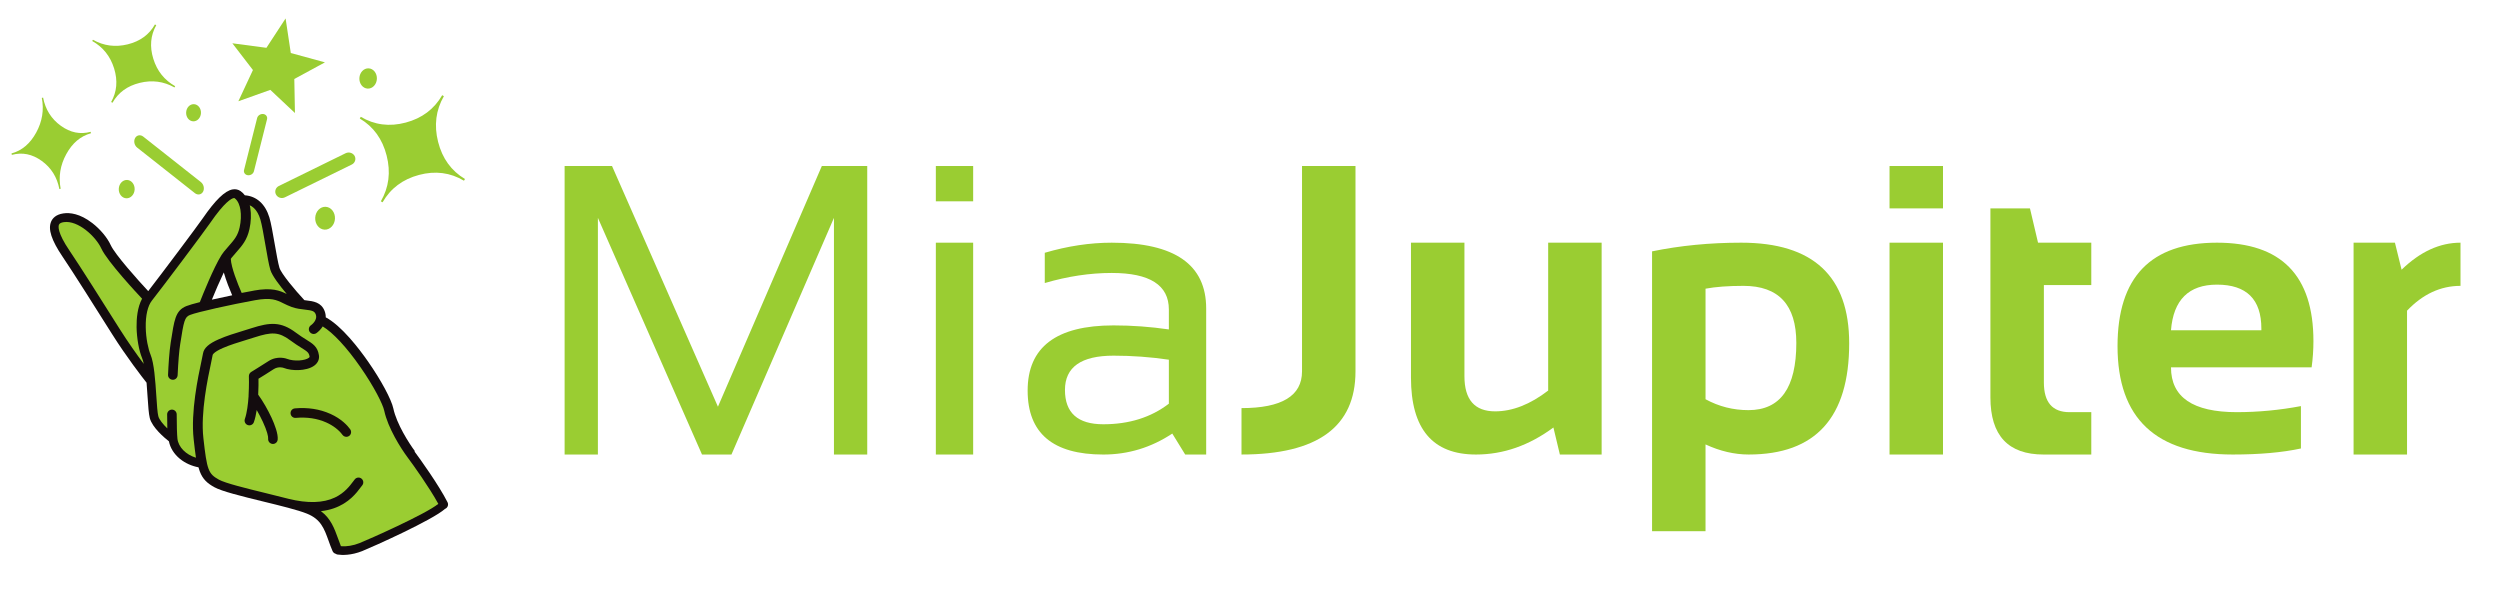
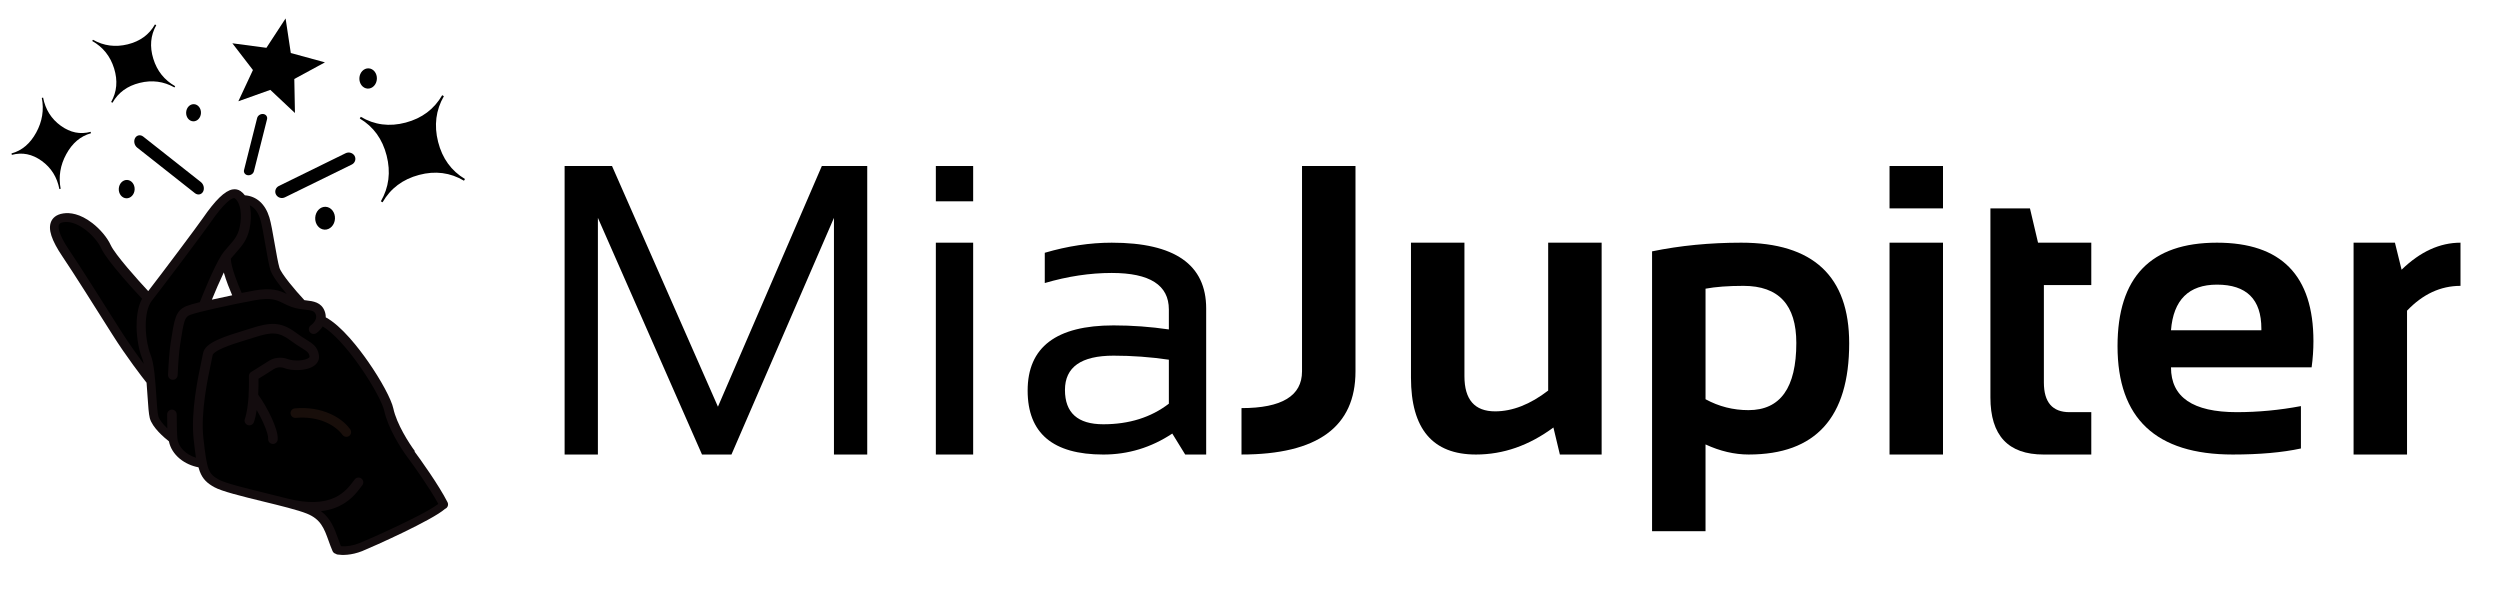
<svg xmlns="http://www.w3.org/2000/svg" version="1.1" x="0px" y="0px" width="261.334px" height="62px" viewBox="0 0 261.334 62" enable-background="new 0 0 261.334 62" xml:space="preserve">
  <g id="Layer_1">
</g>
  <g id="Layer_2">
</g>
  <g id="Layer_3">
    <rect x="-996.145" y="-224.39" display="none" fill-rule="evenodd" clip-rule="evenodd" fill="#0F172A" width="2253.007" height="512" />
    <g>
      <g>
-         <path fill="#9ACD32" d="M59.021,47.513V17.354h4.956l11.072,25.16l10.861-25.16h4.745v30.158h-3.479V22.774L76.462,47.513h-3.079     L62.5,22.774v24.738H59.021z" />
-         <path fill="#9ACD32" d="M101.728,17.354v3.69h-3.901v-3.69H101.728z M101.728,25.368v22.145h-3.901V25.368H101.728z" />
-         <path fill="#9ACD32" d="M107.423,40.827c0-4.541,2.994-6.812,8.984-6.812c1.926,0,3.852,0.141,5.778,0.422V32.35     c0-2.545-1.989-3.817-5.969-3.817c-2.277,0-4.611,0.352-7.002,1.054v-3.163c2.391-0.703,4.725-1.055,7.002-1.055     c6.581,0,9.87,2.292,9.87,6.876v15.269h-2.193l-1.35-2.192c-2.207,1.462-4.611,2.192-7.213,2.192     C110.059,47.513,107.423,45.285,107.423,40.827z M116.407,37.179c-3.389,0-5.083,1.195-5.083,3.586     c0,2.39,1.336,3.585,4.007,3.585c2.7,0,4.984-0.717,6.854-2.151v-4.598C120.259,37.319,118.333,37.179,116.407,37.179z" />
-         <path fill="#9ACD32" d="M141.694,17.354v21.47c0,5.793-3.973,8.688-11.916,8.688v-4.851c4.218,0,6.327-1.279,6.327-3.838v-21.47     H141.694z" />
-         <path fill="#9ACD32" d="M167.425,25.368v22.145h-4.366l-0.675-2.825c-2.545,1.884-5.244,2.825-8.099,2.825     c-4.527,0-6.791-2.678-6.791-8.035V25.368h5.589V39.33c0,2.446,1.068,3.67,3.206,3.67c1.813,0,3.662-0.724,5.547-2.173V25.368     H167.425z" />
-         <path fill="#9ACD32" d="M172.697,26.275c2.938-0.604,6.046-0.907,9.321-0.907c7.522,0,11.284,3.509,11.284,10.524     c0,7.747-3.501,11.62-10.503,11.62c-1.491,0-2.995-0.351-4.514-1.054v9.068h-5.589V26.275z M178.286,41.734     c1.392,0.76,2.89,1.139,4.492,1.139c3.332,0,4.998-2.341,4.998-7.022c0-3.979-1.842-5.969-5.525-5.969     c-1.589,0-2.91,0.099-3.965,0.295V41.734z" />
-         <path fill="#9ACD32" d="M203.109,17.354v4.429h-5.589v-4.429H203.109z M203.109,25.368v22.145h-5.589V25.368H203.109z" />
-         <path fill="#9ACD32" d="M208.065,21.783h4.134l0.844,3.585h5.567v4.429h-4.956v10.188c0,2.066,0.893,3.1,2.679,3.1h2.277v4.429     h-4.977c-3.712,0-5.568-1.989-5.568-5.968V21.783z" />
-         <path fill="#9ACD32" d="M231.75,25.368c6.721,0,10.081,3.431,10.081,10.292c0,0.914-0.063,1.828-0.189,2.742h-14.7     c0,3.121,2.292,4.682,6.876,4.682c2.235,0,4.471-0.211,6.706-0.633v4.43c-1.954,0.422-4.331,0.632-7.128,0.632     c-8.029,0-12.043-3.774-12.043-11.325C221.353,28.975,224.818,25.368,231.75,25.368z M226.941,34.521h9.448v-0.169     c0-3.064-1.547-4.598-4.64-4.598C228.798,29.755,227.194,31.345,226.941,34.521z" />
-         <path fill="#9ACD32" d="M246.028,47.513V25.368h4.323l0.696,2.826c1.94-1.884,3.993-2.826,6.158-2.826v4.514     c-2.081,0-3.943,0.864-5.589,2.594v15.037H246.028z" />
+         <path fill="currentColor" d="M59.021,47.513V17.354h4.956l11.072,25.16l10.861-25.16h4.745v30.158h-3.479V22.774L76.462,47.513h-3.079     L62.5,22.774v24.738H59.021z" />
+         <path fill="currentColor" d="M101.728,17.354v3.69h-3.901v-3.69H101.728z M101.728,25.368v22.145h-3.901V25.368H101.728z" />
+         <path fill="currentColor" d="M107.423,40.827c0-4.541,2.994-6.812,8.984-6.812c1.926,0,3.852,0.141,5.778,0.422V32.35     c0-2.545-1.989-3.817-5.969-3.817c-2.277,0-4.611,0.352-7.002,1.054v-3.163c2.391-0.703,4.725-1.055,7.002-1.055     c6.581,0,9.87,2.292,9.87,6.876v15.269h-2.193l-1.35-2.192c-2.207,1.462-4.611,2.192-7.213,2.192     C110.059,47.513,107.423,45.285,107.423,40.827z M116.407,37.179c-3.389,0-5.083,1.195-5.083,3.586     c0,2.39,1.336,3.585,4.007,3.585c2.7,0,4.984-0.717,6.854-2.151v-4.598C120.259,37.319,118.333,37.179,116.407,37.179z" />
+         <path fill="currentColor" d="M141.694,17.354v21.47c0,5.793-3.973,8.688-11.916,8.688v-4.851c4.218,0,6.327-1.279,6.327-3.838v-21.47     H141.694z" />
+         <path fill="currentColor" d="M167.425,25.368v22.145h-4.366l-0.675-2.825c-2.545,1.884-5.244,2.825-8.099,2.825     c-4.527,0-6.791-2.678-6.791-8.035V25.368h5.589V39.33c0,2.446,1.068,3.67,3.206,3.67c1.813,0,3.662-0.724,5.547-2.173V25.368     H167.425z" />
+         <path fill="currentColor" d="M172.697,26.275c2.938-0.604,6.046-0.907,9.321-0.907c7.522,0,11.284,3.509,11.284,10.524     c0,7.747-3.501,11.62-10.503,11.62c-1.491,0-2.995-0.351-4.514-1.054v9.068h-5.589V26.275z M178.286,41.734     c1.392,0.76,2.89,1.139,4.492,1.139c3.332,0,4.998-2.341,4.998-7.022c0-3.979-1.842-5.969-5.525-5.969     c-1.589,0-2.91,0.099-3.965,0.295V41.734z" />
+         <path fill="currentColor" d="M203.109,17.354v4.429h-5.589v-4.429H203.109z M203.109,25.368v22.145h-5.589V25.368H203.109z" />
+         <path fill="currentColor" d="M208.065,21.783h4.134l0.844,3.585h5.567v4.429h-4.956v10.188c0,2.066,0.893,3.1,2.679,3.1h2.277v4.429     h-4.977c-3.712,0-5.568-1.989-5.568-5.968V21.783z" />
+         <path fill="currentColor" d="M231.75,25.368c6.721,0,10.081,3.431,10.081,10.292c0,0.914-0.063,1.828-0.189,2.742h-14.7     c0,3.121,2.292,4.682,6.876,4.682c2.235,0,4.471-0.211,6.706-0.633v4.43c-1.954,0.422-4.331,0.632-7.128,0.632     c-8.029,0-12.043-3.774-12.043-11.325C221.353,28.975,224.818,25.368,231.75,25.368z M226.941,34.521h9.448v-0.169     c0-3.064-1.547-4.598-4.64-4.598C228.798,29.755,227.194,31.345,226.941,34.521z" />
+         <path fill="currentColor" d="M246.028,47.513V25.368h4.323l0.696,2.826c1.94-1.884,3.993-2.826,6.158-2.826v4.514     c-2.081,0-3.943,0.864-5.589,2.594v15.037H246.028z" />
      </g>
      <g>
        <radialGradient id="SVGID_1_" cx="26.031" cy="38.895" r="19.979" gradientUnits="userSpaceOnUse">
          <stop offset="0.574" style="stop-color:#130C0E" />
          <stop offset="0.798" style="stop-color:#130C0E" />
          <stop offset="1" style="stop-color:#130C0E" />
        </radialGradient>
        <path fill="url(#SVGID_1_)" d="M43.322,47.185l0.056-0.014c-0.631-0.846-1.917-2.859-2.26-4.467     c-0.199-0.943-1.284-2.963-2.637-4.9c-0.939-1.349-2.753-3.726-4.429-4.633c0.003-0.21-0.033-0.431-0.119-0.662     c-0.362-0.927-1.198-1.021-1.932-1.109c-0.062-0.008-0.122-0.016-0.183-0.023c-0.957-1.029-2.416-2.755-2.61-3.397     c-0.144-0.479-0.322-1.517-0.499-2.513c-0.194-1.113-0.375-2.167-0.551-2.74c-0.429-1.403-1.333-2.218-2.564-2.313     c-0.129-0.171-0.278-0.316-0.448-0.438c-0.238-0.167-0.528-0.23-0.835-0.176c-0.804,0.146-1.797,1.106-3.119,3.024     c-0.533,0.778-4.257,5.746-5.699,7.607c-1.073-1.15-3.466-3.821-3.92-4.81c-0.358-0.782-1.094-1.661-1.92-2.299     c-1.303-1.007-2.362-1.111-3.021-1.016c-0.798,0.114-1.139,0.522-1.282,0.846c-0.353,0.792,0.029,1.962,1.188,3.676     c1.033,1.52,3.528,5.475,5.175,8.09c1.502,2.386,3.193,4.562,3.608,5.086c0.037,0.476,0.071,0.958,0.101,1.413     c0.068,1.034,0.124,1.847,0.235,2.285c0.253,0.982,1.521,2.054,2,2.429c0.136,0.691,0.539,1.336,1.155,1.837     c0.542,0.44,1.218,0.746,1.935,0.882c0.039,0.148,0.083,0.291,0.133,0.419c0.318,0.849,0.817,1.264,1.523,1.657     c0.786,0.438,2.864,0.948,5.064,1.487c1.811,0.441,3.678,0.898,4.612,1.277c1.452,0.584,1.802,1.538,2.276,2.856     c0.119,0.343,0.252,0.691,0.407,1.057c0.061,0.145,0.184,0.245,0.324,0.285c0.06,0.04,0.128,0.069,0.204,0.081     c0.458,0.067,1.403,0.105,2.606-0.373l0.002-0.005c1.073-0.43,7.344-3.238,8.627-4.402l0.038-0.013     c0.247-0.127,0.342-0.421,0.221-0.67C45.884,50.727,43.932,48.002,43.322,47.185z M24.27,30.868     c-0.716,0.15-1.447,0.305-2.122,0.457c0.336-0.825,0.808-1.931,1.246-2.845v-0.001C23.639,29.354,24.019,30.281,24.27,30.868z" />
        <g>
-           <path fill="#9ACD32" d="M14.277,34.207L14.277,34.207c0.021,1.156,0.243,2.418,0.572,3.216c0.068,0.163,0.129,0.37,0.179,0.616      c-0.71-0.952-1.649-2.275-2.529-3.665c-1.664-2.639-4.175-6.621-5.225-8.163c-1.303-1.915-1.179-2.572-1.109-2.726      c0.059-0.137,0.231-0.226,0.511-0.265c1.493-0.214,3.346,1.518,3.916,2.758c0.623,1.356,3.795,4.752,4.259,5.246      C14.358,32.132,14.267,33.315,14.277,34.207z" />
-           <path fill="#9ACD32" d="M26.077,23.947c0.165-0.752,0.197-1.536,0.088-2.205c-0.017-0.1-0.037-0.191-0.058-0.284      c0.16,0.073,0.304,0.17,0.442,0.297c0.288,0.274,0.513,0.67,0.666,1.178c0.156,0.52,0.343,1.595,0.521,2.632      c0.188,1.081,0.361,2.103,0.526,2.647c0.185,0.614,0.985,1.658,1.71,2.518c-0.732-0.359-1.551-0.695-3.455-0.351l0.008,0.003      c-0.385,0.069-0.813,0.148-1.262,0.239c-0.413-0.938-1.102-2.67-1.137-3.563c0.036-0.048,0.067-0.094,0.1-0.135      c0.172-0.211,0.341-0.398,0.499-0.582C25.317,25.668,25.824,25.089,26.077,23.947z" />
-           <path fill="#9ACD32" d="M37.593,56.768c-0.668,0.268-1.371,0.381-1.955,0.33c-0.107-0.27-0.201-0.535-0.295-0.791      c-0.392-1.081-0.768-2.113-1.798-2.873c0.501-0.057,0.951-0.16,1.347-0.298c1.587-0.551,2.386-1.617,2.836-2.224      c0.054-0.065,0.097-0.127,0.142-0.184c0.17-0.217,0.131-0.531-0.086-0.701c-0.217-0.171-0.53-0.132-0.701,0.085      c-0.049,0.064-0.097,0.127-0.153,0.199c-0.364,0.483-0.911,1.217-1.915,1.694c-1.24,0.588-2.874,0.629-4.858,0.137      c-0.766-0.202-1.61-0.412-2.439-0.609c-1.955-0.479-4.172-1.021-4.84-1.396c-1.104-0.616-1.242-0.983-1.617-4.339      c-0.303-2.69,0.454-6.221,0.813-7.919c0.071-0.334,0.126-0.599,0.155-0.767c0.001-0.013,0.058-0.289,1.067-0.733      c0.715-0.313,1.65-0.602,2.475-0.854c0.302-0.092,0.581-0.178,0.844-0.263c1.764-0.565,2.507-0.595,3.722,0.31      c0.466,0.348,0.846,0.584,1.152,0.776c0.664,0.413,0.805,0.516,0.873,0.931c0.007,0.021,0.007,0.056-0.07,0.118      c-0.375,0.3-1.523,0.411-2.287,0.115c-0.04-0.016-0.997-0.379-1.95,0.244c-0.734,0.478-1.787,1.117-1.796,1.126      c-0.154,0.095-0.246,0.267-0.242,0.447c0.005,0.016,0.029,0.96-0.034,2.041l0.005,0.016c-0.058,0.845-0.169,1.771-0.392,2.41      c-0.091,0.26,0.044,0.547,0.304,0.638c0.259,0.091,0.546-0.044,0.638-0.303c0.13-0.367,0.228-0.811,0.297-1.268      c0.233,0.405,0.457,0.829,0.646,1.238c0.443,0.957,0.571,1.544,0.549,1.751c-0.028,0.272,0.169,0.52,0.443,0.553      c0.073,0.01,0.152,0,0.22-0.023c0.178-0.062,0.315-0.22,0.334-0.419c0.064-0.607-0.313-1.576-0.634-2.283      c-0.394-0.846-0.896-1.724-1.403-2.425c0.037-0.703,0.038-1.323,0.03-1.665c0.362-0.22,1.051-0.646,1.574-0.991      c0.506-0.327,1.003-0.161,1.035-0.148c0.475,0.186,1.093,0.27,1.699,0.229c0.385-0.022,1.1-0.118,1.575-0.5      c0.342-0.276,0.499-0.652,0.434-1.057c-0.138-0.888-0.637-1.194-1.33-1.626c-0.29-0.18-0.654-0.404-1.083-0.729      c-1.563-1.165-2.687-1.085-4.629-0.463c-0.257,0.083-0.537,0.169-0.833,0.26c-0.852,0.26-1.819,0.556-2.584,0.896      c-1.046,0.456-1.559,0.915-1.655,1.48c-0.023,0.149-0.08,0.408-0.149,0.73c-0.375,1.75-1.146,5.392-0.83,8.24      c0.085,0.766,0.159,1.401,0.239,1.935c-1.048-0.32-1.833-1.101-1.935-1.984c-0.045-0.416-0.076-1.364-0.077-2.545      c-0.001-0.274-0.226-0.501-0.5-0.499s-0.5,0.226-0.499,0.501c-0.002,0.55,0.006,1.044,0.018,1.467      c-0.441-0.432-0.85-0.916-0.941-1.281c-0.091-0.348-0.149-1.205-0.207-2.114c-0.107-1.605-0.229-3.423-0.609-4.332      c-0.231-0.563-0.479-1.664-0.498-2.851c-0.022-1.243,0.208-2.229,0.642-2.783c1.116-1.417,5.492-7.239,6.077-8.098      c1.543-2.242,2.25-2.581,2.481-2.621c0.062-0.01,0.077,0.003,0.084,0.006c0.388,0.275,0.545,0.812,0.612,1.209      c0.086,0.549,0.061,1.201-0.077,1.833c-0.194,0.887-0.568,1.309-1.125,1.946c-0.154,0.177-0.336,0.38-0.52,0.607      c-0.074,0.09-0.147,0.197-0.229,0.319c-0.012,0.016-0.019,0.029-0.031,0.046c-0.819,1.296-1.977,4.194-2.26,4.912      c-0.633,0.161-1.135,0.301-1.405,0.412c-0.57,0.228-0.905,0.595-1.126,1.221c-0.198,0.561-0.324,1.376-0.516,2.611      c-0.148,0.952-0.232,2.344-0.276,3.348c-0.014,0.279,0.2,0.509,0.479,0.523c0.274,0.016,0.51-0.2,0.523-0.48      c0.065-1.396,0.154-2.521,0.268-3.238c0.379-2.464,0.473-2.836,1.021-3.056c0.791-0.315,4.372-1.102,6.804-1.543      c1.688-0.305,2.253-0.027,2.967,0.327c0.253,0.123,0.536,0.264,0.876,0.386c0.499,0.173,0.963,0.228,1.375,0.271      c0.736,0.084,0.985,0.144,1.121,0.482c0.245,0.622-0.462,1.131-0.5,1.155c-0.227,0.155-0.282,0.467-0.128,0.693      c0.131,0.188,0.372,0.263,0.576,0.192c0.042-0.015,0.081-0.034,0.119-0.059c0.203-0.141,0.468-0.391,0.668-0.706      c1.08,0.654,2.505,2.183,3.942,4.251c1.425,2.049,2.347,3.881,2.491,4.567c0.381,1.786,1.721,3.911,2.45,4.886      c0.561,0.749,2.266,3.129,3.2,4.842C44.497,53.752,38.506,56.404,37.593,56.768z" />
+           <path fill="currentColor" d="M14.277,34.207L14.277,34.207c0.021,1.156,0.243,2.418,0.572,3.216c0.068,0.163,0.129,0.37,0.179,0.616      c-0.71-0.952-1.649-2.275-2.529-3.665c-1.664-2.639-4.175-6.621-5.225-8.163c-1.303-1.915-1.179-2.572-1.109-2.726      c0.059-0.137,0.231-0.226,0.511-0.265c1.493-0.214,3.346,1.518,3.916,2.758c0.623,1.356,3.795,4.752,4.259,5.246      C14.358,32.132,14.267,33.315,14.277,34.207z" />
+           <path fill="currentColor" d="M26.077,23.947c0.165-0.752,0.197-1.536,0.088-2.205c-0.017-0.1-0.037-0.191-0.058-0.284      c0.16,0.073,0.304,0.17,0.442,0.297c0.288,0.274,0.513,0.67,0.666,1.178c0.156,0.52,0.343,1.595,0.521,2.632      c0.188,1.081,0.361,2.103,0.526,2.647c0.185,0.614,0.985,1.658,1.71,2.518c-0.732-0.359-1.551-0.695-3.455-0.351l0.008,0.003      c-0.385,0.069-0.813,0.148-1.262,0.239c-0.413-0.938-1.102-2.67-1.137-3.563c0.036-0.048,0.067-0.094,0.1-0.135      c0.172-0.211,0.341-0.398,0.499-0.582C25.317,25.668,25.824,25.089,26.077,23.947z" />
+           <path fill="currentColor" d="M37.593,56.768c-0.668,0.268-1.371,0.381-1.955,0.33c-0.107-0.27-0.201-0.535-0.295-0.791      c-0.392-1.081-0.768-2.113-1.798-2.873c0.501-0.057,0.951-0.16,1.347-0.298c1.587-0.551,2.386-1.617,2.836-2.224      c0.054-0.065,0.097-0.127,0.142-0.184c0.17-0.217,0.131-0.531-0.086-0.701c-0.217-0.171-0.53-0.132-0.701,0.085      c-0.049,0.064-0.097,0.127-0.153,0.199c-0.364,0.483-0.911,1.217-1.915,1.694c-1.24,0.588-2.874,0.629-4.858,0.137      c-0.766-0.202-1.61-0.412-2.439-0.609c-1.955-0.479-4.172-1.021-4.84-1.396c-1.104-0.616-1.242-0.983-1.617-4.339      c-0.303-2.69,0.454-6.221,0.813-7.919c0.071-0.334,0.126-0.599,0.155-0.767c0.001-0.013,0.058-0.289,1.067-0.733      c0.715-0.313,1.65-0.602,2.475-0.854c0.302-0.092,0.581-0.178,0.844-0.263c1.764-0.565,2.507-0.595,3.722,0.31      c0.466,0.348,0.846,0.584,1.152,0.776c0.664,0.413,0.805,0.516,0.873,0.931c0.007,0.021,0.007,0.056-0.07,0.118      c-0.375,0.3-1.523,0.411-2.287,0.115c-0.04-0.016-0.997-0.379-1.95,0.244c-0.734,0.478-1.787,1.117-1.796,1.126      c-0.154,0.095-0.246,0.267-0.242,0.447c0.005,0.016,0.029,0.96-0.034,2.041l0.005,0.016c-0.058,0.845-0.169,1.771-0.392,2.41      c-0.091,0.26,0.044,0.547,0.304,0.638c0.259,0.091,0.546-0.044,0.638-0.303c0.13-0.367,0.228-0.811,0.297-1.268      c0.233,0.405,0.457,0.829,0.646,1.238c0.443,0.957,0.571,1.544,0.549,1.751c-0.028,0.272,0.169,0.52,0.443,0.553      c0.073,0.01,0.152,0,0.22-0.023c0.178-0.062,0.315-0.22,0.334-0.419c0.064-0.607-0.313-1.576-0.634-2.283      c-0.394-0.846-0.896-1.724-1.403-2.425c0.037-0.703,0.038-1.323,0.03-1.665c0.362-0.22,1.051-0.646,1.574-0.991      c0.506-0.327,1.003-0.161,1.035-0.148c0.475,0.186,1.093,0.27,1.699,0.229c0.385-0.022,1.1-0.118,1.575-0.5      c0.342-0.276,0.499-0.652,0.434-1.057c-0.138-0.888-0.637-1.194-1.33-1.626c-0.29-0.18-0.654-0.404-1.083-0.729      c-1.563-1.165-2.687-1.085-4.629-0.463c-0.257,0.083-0.537,0.169-0.833,0.26c-0.852,0.26-1.819,0.556-2.584,0.896      c-1.046,0.456-1.559,0.915-1.655,1.48c-0.023,0.149-0.08,0.408-0.149,0.73c-0.375,1.75-1.146,5.392-0.83,8.24      c0.085,0.766,0.159,1.401,0.239,1.935c-1.048-0.32-1.833-1.101-1.935-1.984c-0.045-0.416-0.076-1.364-0.077-2.545      c-0.001-0.274-0.226-0.501-0.5-0.499s-0.5,0.226-0.499,0.501c-0.002,0.55,0.006,1.044,0.018,1.467      c-0.441-0.432-0.85-0.916-0.941-1.281c-0.091-0.348-0.149-1.205-0.207-2.114c-0.107-1.605-0.229-3.423-0.609-4.332      c-0.231-0.563-0.479-1.664-0.498-2.851c-0.022-1.243,0.208-2.229,0.642-2.783c1.116-1.417,5.492-7.239,6.077-8.098      c1.543-2.242,2.25-2.581,2.481-2.621c0.062-0.01,0.077,0.003,0.084,0.006c0.388,0.275,0.545,0.812,0.612,1.209      c0.086,0.549,0.061,1.201-0.077,1.833c-0.194,0.887-0.568,1.309-1.125,1.946c-0.154,0.177-0.336,0.38-0.52,0.607      c-0.074,0.09-0.147,0.197-0.229,0.319c-0.012,0.016-0.019,0.029-0.031,0.046c-0.819,1.296-1.977,4.194-2.26,4.912      c-0.633,0.161-1.135,0.301-1.405,0.412c-0.57,0.228-0.905,0.595-1.126,1.221c-0.198,0.561-0.324,1.376-0.516,2.611      c-0.148,0.952-0.232,2.344-0.276,3.348c-0.014,0.279,0.2,0.509,0.479,0.523c0.274,0.016,0.51-0.2,0.523-0.48      c0.065-1.396,0.154-2.521,0.268-3.238c0.379-2.464,0.473-2.836,1.021-3.056c0.791-0.315,4.372-1.102,6.804-1.543      c1.688-0.305,2.253-0.027,2.967,0.327c0.253,0.123,0.536,0.264,0.876,0.386c0.499,0.173,0.963,0.228,1.375,0.271      c0.736,0.084,0.985,0.144,1.121,0.482c0.245,0.622-0.462,1.131-0.5,1.155c-0.227,0.155-0.282,0.467-0.128,0.693      c0.131,0.188,0.372,0.263,0.576,0.192c0.042-0.015,0.081-0.034,0.119-0.059c0.203-0.141,0.468-0.391,0.668-0.706      c1.08,0.654,2.505,2.183,3.942,4.251c1.425,2.049,2.347,3.881,2.491,4.567c0.381,1.786,1.721,3.911,2.45,4.886      c0.561,0.749,2.266,3.129,3.2,4.842C44.497,53.752,38.506,56.404,37.593,56.768z" />
        </g>
        <path fill="#180E0A" d="M34.525,43.26c-1.103-0.496-2.351-0.69-3.699-0.571c-0.276,0.025-0.478,0.265-0.452,0.541     c0.025,0.275,0.265,0.478,0.541,0.452c1.18-0.102,2.259,0.059,3.204,0.486c0.709,0.317,1.321,0.791,1.68,1.289     c0.133,0.181,0.366,0.251,0.569,0.181c0.047-0.017,0.086-0.035,0.128-0.067c0.224-0.159,0.271-0.473,0.112-0.696     c-0.271-0.377-0.899-1.084-2.079-1.616L34.525,43.26z" />
      </g>
      <g>
        <g>
-           <ellipse transform="matrix(0.9988 0.0484 -0.0484 0.9988 0.5946 -0.9661)" fill="#9ACD32" cx="20.233" cy="11.787" rx="0.776" ry="0.898" />
+           <ellipse transform="matrix(0.9988 0.0484 -0.0484 0.9988 0.5946 -0.9661)" fill="currentColor" cx="20.233" cy="11.787" rx="0.776" ry="0.898" />
        </g>
        <g>
-           <ellipse transform="matrix(0.9988 0.049 -0.049 0.9988 0.4486 -1.8771)" fill="#9ACD32" cx="38.482" cy="8.205" rx="0.916" ry="1.06" />
+           <ellipse transform="matrix(0.9988 0.049 -0.049 0.9988 0.4486 -1.8771)" fill="currentColor" cx="38.482" cy="8.205" rx="0.916" ry="1.06" />
        </g>
        <g>
-           <ellipse transform="matrix(0.9988 0.0486 -0.0486 0.9988 1.1493 -1.6253)" fill="#9ACD32" cx="33.983" cy="22.813" rx="1.034" ry="1.196" />
+           <ellipse transform="matrix(0.9988 0.0486 -0.0486 0.9988 1.1493 -1.6253)" fill="currentColor" cx="33.983" cy="22.813" rx="1.034" ry="1.196" />
        </g>
        <g>
-           <polygon fill="#9ACD32" points="30.398,5.542 33.968,6.518 30.765,8.256 30.832,11.813 28.257,9.394 24.916,10.586 26.44,7.321       24.289,4.525 27.85,4.998 29.854,1.928     " />
+           <polygon fill="currentColor" points="30.398,5.542 33.968,6.518 30.765,8.256 30.832,11.813 28.257,9.394 24.916,10.586 26.44,7.321       24.289,4.525 27.85,4.998 29.854,1.928     " />
        </g>
        <g>
-           <ellipse transform="matrix(0.9988 0.0488 -0.0488 0.9988 0.981 -0.6231)" fill="#9ACD32" cx="13.245" cy="19.77" rx="0.83" ry="0.96" />
+           <ellipse transform="matrix(0.9988 0.0488 -0.0488 0.9988 0.981 -0.6231)" fill="currentColor" cx="13.245" cy="19.77" rx="0.83" ry="0.96" />
        </g>
        <g>
-           <path fill="#9ACD32" d="M6.208,19.768c-0.241-1.252-0.858-2.236-1.852-2.951s-2.033-0.923-3.121-0.626l-0.029-0.153      c1.087-0.297,1.947-1.024,2.58-2.184c0.632-1.159,0.827-2.363,0.585-3.617L4.505,10.2c0.24,1.249,0.858,2.231,1.853,2.948      c0.993,0.718,2.032,0.927,3.12,0.63l0.029,0.152c-1.087,0.298-1.947,1.025-2.579,2.184c-0.633,1.158-0.827,2.364-0.587,3.617      L6.208,19.768L6.208,19.768z" />
+           <path fill="currentColor" d="M6.208,19.768c-0.241-1.252-0.858-2.236-1.852-2.951s-2.033-0.923-3.121-0.626l-0.029-0.153      c1.087-0.297,1.947-1.024,2.58-2.184c0.632-1.159,0.827-2.363,0.585-3.617L4.505,10.2c0.24,1.249,0.858,2.231,1.853,2.948      c0.993,0.718,2.032,0.927,3.12,0.63l0.029,0.152c-1.087,0.298-1.947,1.025-2.579,2.184c-0.633,1.158-0.827,2.364-0.587,3.617      L6.208,19.768L6.208,19.768z" />
        </g>
        <g>
-           <path fill="#9ACD32" d="M11.929,7.155c-0.396-1.274-1.157-2.229-2.287-2.867l0.073-0.131c1.13,0.638,2.342,0.797,3.637,0.477      s2.242-1.013,2.845-2.079l0.139,0.078c-0.601,1.063-0.704,2.232-0.311,3.508s1.156,2.231,2.287,2.869l-0.074,0.131      c-1.13-0.638-2.343-0.798-3.637-0.477c-1.294,0.319-2.242,1.013-2.844,2.078l-0.139-0.078      C12.22,9.599,12.324,8.429,11.929,7.155z" />
+           <path fill="currentColor" d="M11.929,7.155c-0.396-1.274-1.157-2.229-2.287-2.867l0.073-0.131c1.13,0.638,2.342,0.797,3.637,0.477      s2.242-1.013,2.845-2.079l0.139,0.078c-0.601,1.063-0.704,2.232-0.311,3.508s1.156,2.231,2.287,2.869l-0.074,0.131      c-1.13-0.638-2.343-0.798-3.637-0.477c-1.294,0.319-2.242,1.013-2.844,2.078l-0.139-0.078      C12.22,9.599,12.324,8.429,11.929,7.155z" />
        </g>
        <g>
-           <path fill="#9ACD32" d="M40.417,16.263c-0.44-1.729-1.377-3.021-2.809-3.875l0.104-0.179c1.432,0.854,2.998,1.056,4.697,0.605      c1.701-0.45,2.973-1.405,3.816-2.863l0.175,0.104c-0.839,1.453-1.041,3.047-0.603,4.779c0.439,1.729,1.375,3.021,2.808,3.878      l-0.103,0.178c-1.434-0.854-3-1.057-4.699-0.605c-1.701,0.451-2.973,1.405-3.814,2.863l-0.177-0.104      C40.656,19.586,40.857,17.992,40.417,16.263z" />
+           <path fill="currentColor" d="M40.417,16.263c-0.44-1.729-1.377-3.021-2.809-3.875l0.104-0.179c1.432,0.854,2.998,1.056,4.697,0.605      c1.701-0.45,2.973-1.405,3.816-2.863l0.175,0.104c-0.839,1.453-1.041,3.047-0.603,4.779c0.439,1.729,1.375,3.021,2.808,3.878      l-0.103,0.178c-1.434-0.854-3-1.057-4.699-0.605c-1.701,0.451-2.973,1.405-3.814,2.863l-0.177-0.104      C40.656,19.586,40.857,17.992,40.417,16.263z" />
        </g>
        <g>
-           <path fill="#9ACD32" d="M29.258,20.669c0.169,0.052,0.358,0.04,0.532-0.045l6.983-3.424c0.339-0.166,0.474-0.571,0.298-0.896      c-0.175-0.323-0.601-0.454-0.939-0.288l-6.982,3.425c-0.339,0.166-0.474,0.571-0.299,0.895      C28.941,20.503,29.089,20.617,29.258,20.669L29.258,20.669z" />
+           <path fill="currentColor" d="M29.258,20.669c0.169,0.052,0.358,0.04,0.532-0.045l6.983-3.424c0.339-0.166,0.474-0.571,0.298-0.896      c-0.175-0.323-0.601-0.454-0.939-0.288l-6.982,3.425c-0.339,0.166-0.474,0.571-0.299,0.895      C28.941,20.503,29.089,20.617,29.258,20.669L29.258,20.669z" />
        </g>
        <g>
-           <path fill="#9ACD32" d="M26.31,18.221c0.114-0.075,0.201-0.188,0.235-0.324l1.37-5.436c0.066-0.264-0.112-0.51-0.396-0.543      c-0.282-0.034-0.572,0.156-0.639,0.419l-1.37,5.436c-0.066,0.264,0.113,0.51,0.396,0.544      C26.052,18.333,26.194,18.296,26.31,18.221L26.31,18.221z" />
+           <path fill="currentColor" d="M26.31,18.221c0.114-0.075,0.201-0.188,0.235-0.324l1.37-5.436c0.066-0.264-0.112-0.51-0.396-0.543      c-0.282-0.034-0.572,0.156-0.639,0.419l-1.37,5.436c-0.066,0.264,0.113,0.51,0.396,0.544      C26.052,18.333,26.194,18.296,26.31,18.221L26.31,18.221z" />
        </g>
        <g>
-           <path fill="#9ACD32" d="M14.054,14.964c0.039,0.18,0.139,0.349,0.289,0.468l6.033,4.761c0.293,0.231,0.678,0.161,0.85-0.155      c0.172-0.315,0.072-0.768-0.221-0.999l-6.033-4.761c-0.293-0.231-0.677-0.161-0.85,0.155      C14.034,14.595,14.014,14.785,14.054,14.964L14.054,14.964z" />
+           <path fill="currentColor" d="M14.054,14.964c0.039,0.18,0.139,0.349,0.289,0.468l6.033,4.761c0.293,0.231,0.678,0.161,0.85-0.155      c0.172-0.315,0.072-0.768-0.221-0.999l-6.033-4.761c-0.293-0.231-0.677-0.161-0.85,0.155      C14.034,14.595,14.014,14.785,14.054,14.964L14.054,14.964z" />
        </g>
      </g>
    </g>
  </g>
</svg>
